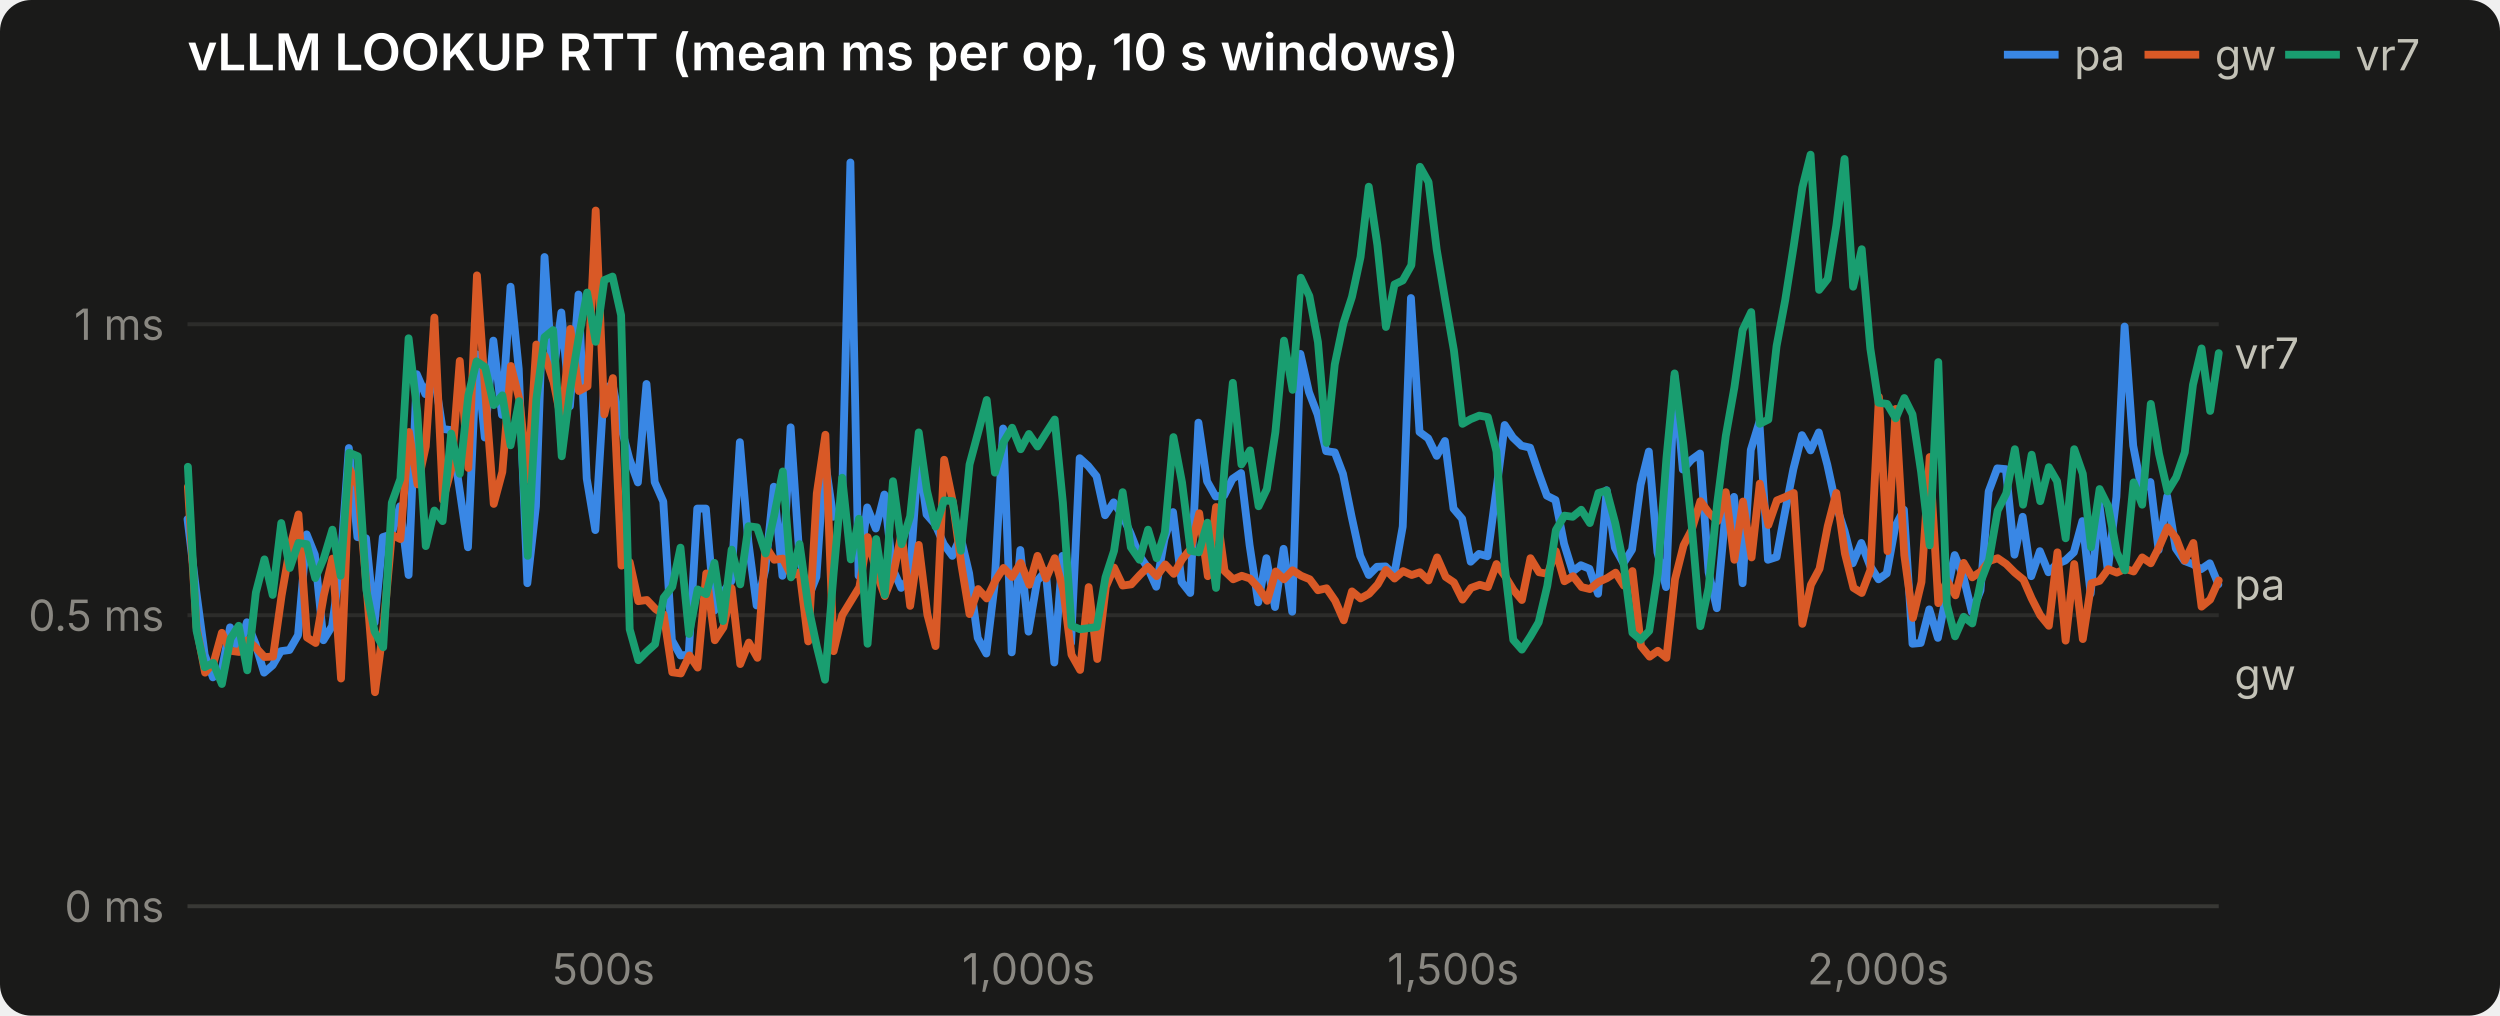
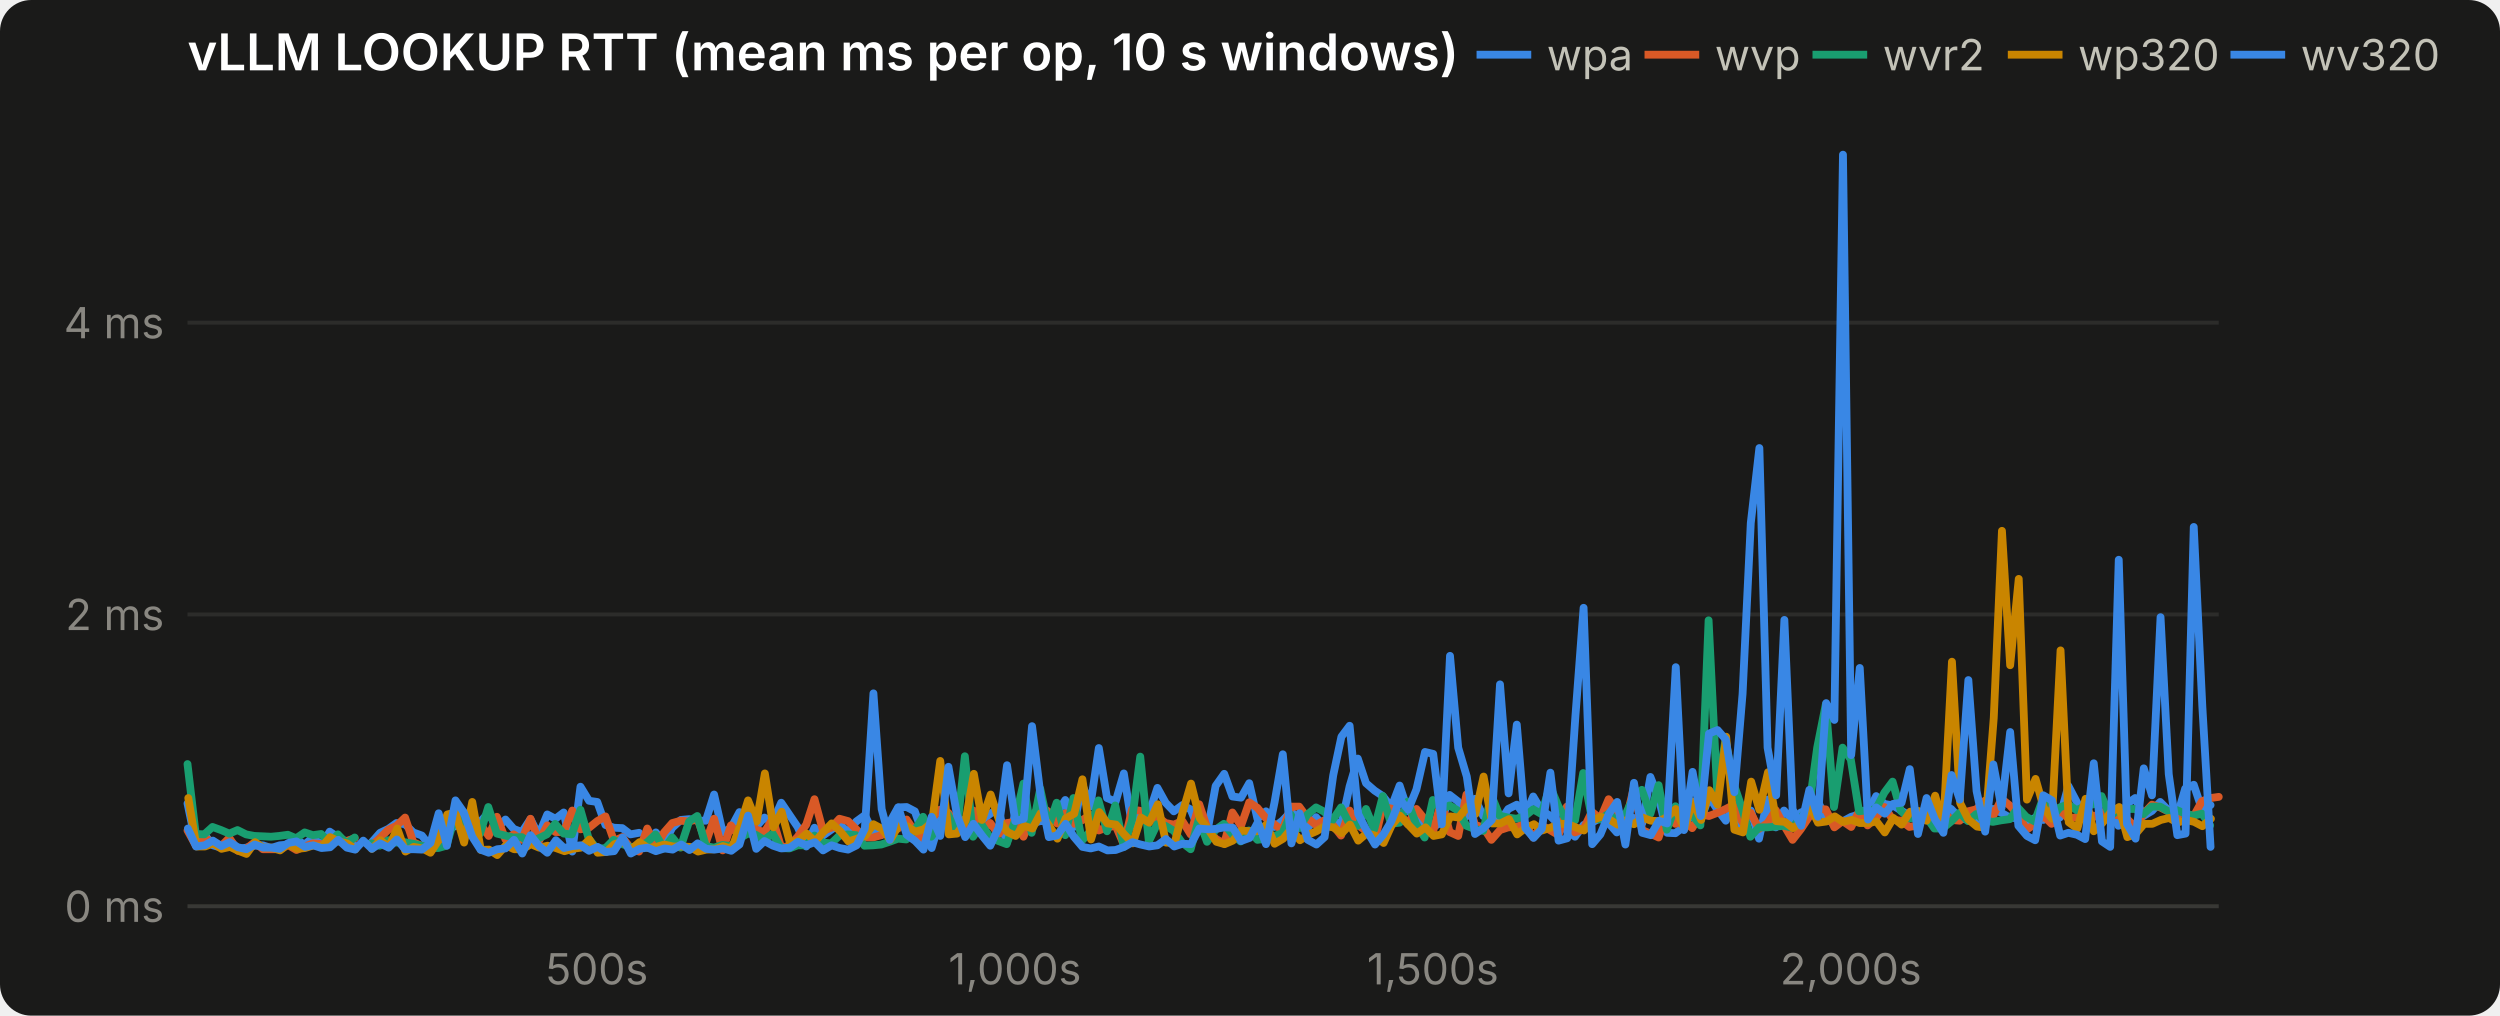
<svg xmlns="http://www.w3.org/2000/svg" viewBox="0 0 640 260" width="640" height="260" font-family="system-ui, -apple-system, Segoe UI, sans-serif" role="img" aria-label="vLLM LOOKUP RTT (mean ms per op, 10 s windows)">
  <rect width="640" height="260" rx="8" fill="#1a1a19" />
  <text x="48" y="18" font-size="13" font-weight="600" fill="#ffffff">vLLM LOOKUP RTT (mean ms per op, 10 s windows)</text>
-   <line x1="585" x2="599" y1="14" y2="14" stroke="#199e70" stroke-width="2" />
-   <text x="603" y="18" font-size="11" fill="#c3c2b7">vr7</text>
-   <line x1="549" x2="563" y1="14" y2="14" stroke="#d95926" stroke-width="2" />
-   <text x="567" y="18" font-size="11" fill="#c3c2b7">gw</text>
-   <line x1="513" x2="527" y1="14" y2="14" stroke="#3987e5" stroke-width="2" />
-   <text x="531" y="18" font-size="11" fill="#c3c2b7">pa</text>
+   <line x1="571" x2="585" y1="14" y2="14" stroke="#3987e5" stroke-width="2" />
+   <text x="589" y="18" font-size="11" fill="#c3c2b7">wv320</text>
+   <line x1="514" x2="528" y1="14" y2="14" stroke="#c98500" stroke-width="2" />
+   <text x="532" y="18" font-size="11" fill="#c3c2b7">wp320</text>
+   <line x1="464" x2="478" y1="14" y2="14" stroke="#199e70" stroke-width="2" />
+   <text x="482" y="18" font-size="11" fill="#c3c2b7">wvr2</text>
+   <line x1="421" x2="435" y1="14" y2="14" stroke="#d95926" stroke-width="2" />
+   <text x="439" y="18" font-size="11" fill="#c3c2b7">wvp</text>
+   <line x1="378" x2="392" y1="14" y2="14" stroke="#3987e5" stroke-width="2" />
+   <text x="396" y="18" font-size="11" fill="#c3c2b7">wpa</text>
  <line x1="48" x2="568" y1="232.0" y2="232.0" stroke="#383835" stroke-width="1" />
  <text x="42" y="236.0" text-anchor="end" font-size="11" fill="#898781">0 ms</text>
-   <line x1="48" x2="568" y1="157.5" y2="157.5" stroke="#2c2c2a" stroke-width="1" />
-   <text x="42" y="161.5" text-anchor="end" font-size="11" fill="#898781">0.5 ms</text>
-   <line x1="48" x2="568" y1="83.0" y2="83.0" stroke="#2c2c2a" stroke-width="1" />
-   <text x="42" y="87.0" text-anchor="end" font-size="11" fill="#898781">1 ms</text>
-   <text x="154.5" y="252" text-anchor="middle" font-size="11" fill="#898781">500s</text>
-   <text x="263.3" y="252" text-anchor="middle" font-size="11" fill="#898781">1,000s</text>
-   <text x="372.0" y="252" text-anchor="middle" font-size="11" fill="#898781">1,500s</text>
-   <text x="480.8" y="252" text-anchor="middle" font-size="11" fill="#898781">2,000s</text>
-   <path d="M48.0,132.9L50.2,151.1L52.4,167.6L54.5,173.4L56.7,171.9L58.9,160.6L61.1,166.6L63.2,159.3L65.4,164.8L67.6,172.2L69.8,170.3L71.9,166.7L74.1,166.4L76.3,162.6L78.5,136.8L80.6,142.0L82.8,163.9L85.0,160.3L87.2,144.1L89.3,114.7L91.5,137.5L93.7,137.8L95.9,159.4L98.0,137.5L100.2,136.8L102.4,129.6L104.6,147.2L106.7,95.8L108.9,100.9L111.1,95.4L113.3,109.8L115.4,110.1L117.6,125.0L119.8,140.1L122.0,90.7L124.1,112.0L126.3,87.2L128.5,106.2L130.7,73.4L132.8,94.5L135.0,149.3L137.2,129.6L139.4,65.8L141.5,97.0L143.7,80.0L145.9,104.0L148.1,75.4L150.2,122.5L152.4,135.7L154.6,99.8L156.8,98.3L158.9,108.9L161.1,117.4L163.3,123.5L165.5,98.3L167.6,123.4L169.8,128.4L172.0,163.9L174.2,167.8L176.3,167.6L178.5,130.2L180.7,130.2L182.9,156.3L185.0,151.7L187.2,148.8L189.4,113.2L191.6,138.9L193.7,155.0L195.9,145.9L198.1,124.6L200.3,147.4L202.4,109.4L204.6,141.7L206.8,153.3L209.0,147.7L211.1,117.1L213.3,132.3L215.5,130.5L217.7,41.6L219.8,147.4L222.0,129.9L224.2,135.3L226.4,126.6L228.5,145.6L230.7,150.5L232.9,147.8L235.1,116.4L237.2,131.7L239.4,134.2L241.6,139.3L243.8,142.3L245.9,137.4L248.1,146.8L250.3,163.3L252.5,167.3L254.6,149.9L256.8,109.7L259.0,167.0L261.2,140.8L263.3,161.7L265.5,148.7L267.7,146.2L269.9,169.6L272.0,142.3L274.2,164.6L276.4,117.3L278.6,119.3L280.7,121.9L282.9,131.9L285.1,128.6L287.3,131.9L289.4,136.5L291.6,142.1L293.8,145.3L296.0,150.2L298.1,138.0L300.3,131.1L302.5,149.0L304.7,151.8L306.8,108.2L309.0,123.2L311.2,127.1L313.4,126.8L315.5,122.6L317.7,121.1L319.9,139.6L322.1,154.2L324.2,142.9L326.4,155.4L328.6,140.5L330.8,156.6L332.9,90.6L335.1,100.4L337.3,106.1L339.5,115.5L341.7,115.8L343.8,121.3L346.0,132.2L348.2,142.3L350.4,147.2L352.5,145.1L354.7,145.0L356.9,147.2L359.1,134.8L361.2,76.3L363.4,110.6L365.6,112.2L367.8,116.7L369.9,112.9L372.1,130.2L374.3,132.8L376.5,143.8L378.6,141.8L380.8,142.4L383.0,125.9L385.2,108.8L387.3,112.0L389.5,114.1L391.7,114.6L393.9,121.1L396.0,126.9L398.2,128.0L400.4,139.2L402.6,146.3L404.7,144.7L406.9,145.6L409.1,152.0L411.3,125.5L413.4,140.2L415.6,144.2L417.8,140.7L420.0,124.1L422.1,115.6L424.3,141.4L426.5,150.3L428.7,96.4L430.8,120.2L433.0,117.7L435.2,116.1L437.4,146.5L439.5,155.7L441.7,131.6L443.9,127.2L446.1,149.3L448.2,115.2L450.4,108.0L452.6,143.3L454.8,142.6L456.9,131.4L459.1,120.1L461.3,111.4L463.5,115.3L465.6,110.7L467.8,119.0L470.0,129.2L472.2,135.9L474.3,144.2L476.5,139.0L478.7,144.8L480.9,148.3L483.0,146.8L485.2,134.7L487.4,130.5L489.6,164.8L491.7,164.6L493.9,156.0L496.1,163.3L498.3,152.1L500.4,142.1L502.6,147.5L504.8,156.7L507.0,151.2L509.1,125.8L511.3,119.9L513.5,120.1L515.7,142.0L517.8,132.3L520.0,147.5L522.2,141.1L524.4,146.5L526.5,144.4L528.7,143.5L530.9,141.4L533.1,133.4L535.2,152.0L537.4,128.9L539.6,146.0L541.8,127.2L543.9,83.6L546.1,114.1L548.3,125.5L550.5,123.4L552.6,140.8L554.8,127.1L557.0,140.4L559.2,143.6L561.3,144.4L563.5,145.7L565.7,144.2L567.9,149.6" fill="none" stroke="#3987e5" stroke-width="2" stroke-linejoin="round" stroke-linecap="round" />
-   <text x="572" y="153.6" font-size="11" fill="#c3c2b7">pa</text>
-   <path d="M48.1,124.6L50.3,160.5L52.5,172.2L54.7,169.6L56.8,162.0L59.0,166.6L61.2,166.9L63.4,163.9L65.5,165.8L67.7,168.2L69.9,168.1L72.1,152.4L74.2,140.4L76.4,131.7L78.6,163.2L80.8,164.6L82.9,152.4L85.1,143.0L87.3,173.7L89.5,120.2L91.6,124.4L93.8,149.9L96.0,177.2L98.2,160.2L100.3,136.9L102.5,138.0L104.7,110.6L106.9,124.0L109.0,114.3L111.2,81.3L113.4,128.0L115.6,119.8L117.7,92.4L119.9,119.8L122.1,70.5L124.3,101.5L126.4,129.0L128.6,120.8L130.8,93.7L133.0,102.4L135.1,122.8L137.3,88.2L139.5,91.2L141.7,97.7L143.8,108.2L146.0,84.2L148.2,100.1L150.4,98.9L152.5,53.9L154.7,106.1L156.9,96.8L159.1,144.8L161.2,143.9L163.4,153.9L165.6,153.6L167.8,155.9L169.9,157.3L172.1,172.1L174.3,172.4L176.5,167.8L178.6,170.9L180.8,146.8L183.0,163.9L185.2,160.6L187.3,150.6L189.5,170.0L191.7,164.5L193.9,168.4L196.0,139.9L198.2,143.3L200.4,143.0L202.6,147.4L204.7,146.5L206.9,164.2L209.1,126.3L211.3,111.3L213.4,166.7L215.6,157.5L217.8,153.9L220.0,150.3L222.1,137.5L224.3,146.3L226.5,152.6L228.7,146.9L230.8,136.5L233.0,155.1L235.2,139.5L237.4,157.3L239.5,165.4L241.7,117.7L243.9,128.4L246.1,144.5L248.2,157.2L250.4,150.8L252.6,153.2L254.8,148.7L256.9,145.4L259.1,147.7L261.3,144.1L263.5,149.7L265.6,142.3L267.8,148.1L270.0,142.9L272.2,151.1L274.3,167.6L276.5,171.5L278.7,150.3L280.9,168.7L283.1,150.2L285.2,145.3L287.4,149.9L289.6,149.6L291.8,147.2L293.9,145.1L296.1,147.5L298.3,144.5L300.5,146.9L302.6,143.2L304.8,140.5L307.0,131.4L309.2,147.5L311.3,129.8L313.5,146.2L315.7,148.3L317.9,147.4L320.0,148.1L322.2,150.5L324.4,153.8L326.6,146.3L328.7,148.3L330.9,146.0L333.1,147.4L335.3,148.3L337.4,151.1L339.6,150.6L341.8,153.8L344.0,158.8L346.1,151.4L348.3,153.2L350.5,152.0L352.7,149.6L354.8,145.9L357.0,148.1L359.2,146.2L361.4,147.2L363.5,146.5L365.7,148.6L367.9,142.7L370.1,147.7L372.2,149.1L374.4,153.5L376.6,150.5L378.8,149.7L380.9,150.3L383.1,144.4L385.3,147.5L387.5,151.1L389.6,153.6L391.8,142.9L394.0,146.5L396.2,146.9L398.3,141.1L400.5,148.8L402.7,147.5L404.9,150.3L407.0,150.8L409.2,149.0L411.4,148.0L413.6,146.6L415.7,149.9L417.9,146.2L420.1,165.4L422.3,168.1L424.4,166.6L426.6,168.4L428.8,148.3L431.0,139.6L433.1,135.6L435.3,128.3L437.5,131.3L439.7,133.4L441.8,126.0L444.0,143.3L446.2,128.4L448.4,142.7L450.5,123.8L452.7,134.4L454.9,128.1L457.1,127.2L459.2,126.2L461.4,159.7L463.6,149.7L465.8,145.6L467.9,134.7L470.1,126.2L472.3,141.7L474.5,150.5L476.6,151.8L478.8,146.0L481.0,101.6L483.2,141.1L485.3,104.7L487.5,142.1L489.7,158.2L491.9,149.0L494.0,117.0L496.2,154.4L498.4,148.6L500.6,152.4L502.7,144.1L504.9,147.8L507.1,146.3L509.3,143.6L511.4,142.9L513.6,144.4L515.8,146.6L518.0,148.4L520.1,153.2L522.3,157.5L524.5,160.2L526.7,141.4L528.8,164.0L531.0,144.4L533.2,163.6L535.4,149.3L537.5,148.7L539.7,145.7L541.9,146.6L544.1,145.6L546.2,146.3L548.4,142.7L550.6,144.2L552.8,139.9L554.9,135.0L557.1,137.8L559.3,143.5L561.5,139.0L563.6,155.3L565.8,153.5L568.0,148.6" fill="none" stroke="#d95926" stroke-width="2" stroke-linejoin="round" stroke-linecap="round" />
-   <text x="572" y="176.6" font-size="11" fill="#c3c2b7">gw</text>
-   <path d="M48.1,119.5L50.3,161.4L52.4,170.8L54.6,169.7L56.8,175.1L59.0,163.5L61.1,160.2L63.3,171.6L65.5,151.7L67.7,143.2L69.8,152.3L72.0,133.9L74.2,145.4L76.4,139.0L78.5,139.3L80.7,148.0L82.9,142.9L85.1,135.6L87.2,147.4L89.4,115.9L91.6,116.8L93.8,151.1L95.9,161.7L98.1,165.7L100.3,128.7L102.5,122.6L104.6,86.6L106.8,105.3L109.0,139.8L111.2,130.7L113.3,133.4L115.5,111.0L117.7,121.3L119.9,101.2L122.0,92.5L124.2,94.0L126.4,103.7L128.6,101.2L130.7,114.0L132.9,102.7L135.1,142.3L137.3,102.2L139.4,86.3L141.6,84.5L143.8,116.8L146.0,99.5L148.1,86.7L150.3,74.9L152.5,87.5L154.7,71.7L156.8,70.8L159.0,80.7L161.2,161.1L163.4,169.0L165.5,166.9L167.7,164.9L169.9,153.0L172.1,150.2L174.2,140.2L176.4,162.3L178.6,150.9L180.8,152.1L182.9,144.1L185.1,159.0L187.3,140.7L189.5,149.6L191.6,134.7L193.8,135.0L196.0,141.7L198.2,131.9L200.4,120.7L202.5,147.8L204.7,139.3L206.9,155.1L209.1,165.5L211.2,174.0L213.4,146.8L215.6,122.3L217.8,143.2L219.9,132.8L222.1,164.8L224.3,138.0L226.5,152.3L228.6,123.2L230.8,139.3L233.0,132.2L235.2,110.7L237.3,125.6L239.5,134.8L241.7,128.1L243.9,128.3L246.0,141.0L248.2,118.9L250.4,110.7L252.6,102.4L254.7,121.0L256.9,113.2L259.1,109.5L261.3,115.0L263.4,111.1L265.6,114.3L267.8,110.8L270.0,107.4L272.1,128.7L274.3,160.2L276.5,161.1L278.7,160.8L280.8,160.5L283.0,147.8L285.2,141.0L287.4,126.0L289.5,140.1L291.7,143.3L293.9,135.6L296.1,142.9L298.2,136.3L300.4,111.9L302.6,123.5L304.8,141.0L306.9,141.4L309.1,133.8L311.3,150.5L313.5,119.3L315.6,98.0L317.8,118.9L320.0,115.3L322.2,129.6L324.3,125.2L326.5,110.6L328.7,87.2L330.9,99.8L333.0,71.1L335.2,75.8L337.4,87.6L339.6,113.4L341.7,93.3L343.9,82.8L346.1,76.0L348.3,65.8L350.4,47.8L352.6,62.7L354.8,83.7L357.0,72.8L359.1,71.8L361.3,67.9L363.5,42.7L365.7,46.6L367.8,63.9L370.0,77.0L372.2,89.7L374.4,108.5L376.5,107.3L378.7,106.4L380.9,106.8L383.1,115.6L385.2,145.0L387.4,163.8L389.6,166.3L391.8,162.9L393.9,159.3L396.1,150.0L398.3,135.7L400.5,132.0L402.6,132.3L404.8,130.5L407.0,133.9L409.2,126.2L411.3,125.6L413.5,133.9L415.7,144.7L417.9,162.0L420.0,163.8L422.2,161.5L424.4,146.8L426.6,117.4L428.7,95.6L430.9,113.4L433.1,134.8L435.3,160.3L437.4,150.5L439.6,128.9L441.8,111.6L444.0,99.2L446.1,84.5L448.3,79.9L450.5,108.5L452.7,107.4L454.8,88.6L457.0,76.9L459.2,62.9L461.4,48.0L463.5,39.6L465.7,74.2L467.9,71.4L470.1,57.7L472.2,40.7L474.4,73.4L476.6,63.8L478.8,89.2L480.9,103.1L483.1,103.4L485.3,107.1L487.5,101.9L489.6,106.1L491.8,120.8L494.0,139.6L496.2,92.7L498.4,154.8L500.5,162.9L502.7,157.9L504.9,159.6L507.1,148.8L509.2,143.3L511.4,130.7L513.6,126.3L515.8,115.0L517.9,129.2L520.1,116.4L522.3,128.3L524.5,119.6L526.6,123.2L528.8,137.8L531.0,115.0L533.2,121.3L535.3,140.1L537.5,125.2L539.7,129.6L541.9,141.4L544.0,146.0L546.2,123.5L548.4,129.2L550.6,103.4L552.7,116.2L554.9,125.8L557.1,122.2L559.3,115.8L561.4,98.5L563.6,89.2L565.8,105.2L568.0,90.4" fill="none" stroke="#199e70" stroke-width="2" stroke-linejoin="round" stroke-linecap="round" />
-   <text x="572" y="94.4" font-size="11" fill="#c3c2b7">vr7</text>
+   <line x1="48" x2="568" y1="157.3" y2="157.3" stroke="#2c2c2a" stroke-width="1" />
+   <text x="42" y="161.3" text-anchor="end" font-size="11" fill="#898781">2 ms</text>
+   <line x1="48" x2="568" y1="82.6" y2="82.6" stroke="#2c2c2a" stroke-width="1" />
+   <text x="42" y="86.6" text-anchor="end" font-size="11" fill="#898781">4 ms</text>
+   <text x="152.8" y="252" text-anchor="middle" font-size="11" fill="#898781">500s</text>
+   <text x="259.8" y="252" text-anchor="middle" font-size="11" fill="#898781">1,000s</text>
+   <text x="366.8" y="252" text-anchor="middle" font-size="11" fill="#898781">1,500s</text>
+   <text x="473.8" y="252" text-anchor="middle" font-size="11" fill="#898781">2,000s</text>
+   <path d="M48.0,205.7L50.2,216.2L52.3,213.6L54.5,216.4L56.6,217.0L58.7,214.9L60.9,217.4L63.0,217.0L65.2,216.5L67.3,216.4L69.4,217.1L71.6,216.4L73.7,216.2L75.9,215.0L78.0,216.2L80.1,214.4L82.3,216.4L84.4,212.9L86.6,214.4L88.7,216.4L90.8,216.5M95.1,215.7L97.3,213.2L99.4,212.2L101.5,210.7L103.7,211.0L105.8,213.1L108.0,213.9L110.1,216.6L112.2,212.3L114.4,212.4L116.5,211.5L118.7,208.0L120.8,211.9L122.9,210.4L125.1,208.1L127.2,212.0L129.4,209.8L131.5,212.2L133.6,213.0L135.8,209.7L137.9,213.8L140.1,208.5L142.2,209.6L144.3,208.0L146.5,218.0L148.6,201.4L150.8,205.0L152.9,205.3L155.0,211.2L157.2,211.9L159.3,212.0L161.4,213.6L163.6,213.2M167.9,213.1L170.0,215.9L172.1,211.9L174.3,209.9L176.4,209.7L178.6,210.1L180.7,210.1L182.8,203.4L185.0,213.1L187.1,212.0L189.3,207.9L191.4,209.2L193.5,211.7L195.7,209.3L197.8,210.5L200.0,205.5L202.1,208.6L204.2,211.7L206.4,216.7L208.5,211.9L210.7,213.9L212.8,212.4L214.9,211.0L217.1,213.0L219.2,210.3L221.4,208.7L223.5,213.0L225.6,213.8L227.8,210.5L229.9,206.7L232.1,206.6L234.2,207.7L236.3,213.7L238.5,217.1L240.6,210.0L242.8,211.1L244.9,211.6L247.0,209.7L249.2,210.0L251.3,210.1L253.5,208.3L255.6,207.1L257.7,215.8L259.9,208.5L262.0,210.0L264.2,210.8L266.3,210.2L268.4,210.2L270.6,208.1L272.7,204.8L274.9,211.7L277.0,200.6L279.1,206.5L281.3,191.5L283.4,204.3L285.6,205.2L287.7,198.0L289.8,211.4L292.0,207.8L294.1,208.4L296.3,201.7L298.4,205.5L300.5,207.7L302.7,206.1L304.8,207.2L307.0,212.6L309.1,212.8L311.2,201.2L313.4,198.1L315.5,203.9L317.7,204.2L319.8,200.5L321.9,209.6L324.1,207.7L326.2,211.7L328.3,210.1L330.5,207.8L332.6,209.6L334.8,211.9L336.9,209.2L339.0,211.7L341.2,209.9L343.3,211.4L345.5,201.3L347.6,194.2L349.7,200.5L351.9,202.4L354.0,203.8L356.2,206.6L358.3,201.1L360.4,207.5L362.6,209.2L364.7,212.4L366.9,211.8L369.0,210.4L371.1,203.5L373.3,205.2L375.4,209.0L377.6,204.5L379.7,208.9L381.8,208.8L384.0,210.3L386.1,207.1L388.3,206.0L390.4,208.9L392.5,203.9L394.7,207.6L396.8,208.8L399.0,211.1L401.1,212.5L403.2,214.2L405.4,211.2L407.5,210.6L409.7,209.4L411.8,210.7L413.9,213.1L416.1,208.8L418.2,209.4L420.4,210.8L422.5,198.9L424.6,204.3L426.8,213.2L428.9,213.3L431.1,211.6L433.2,208.0L435.3,210.1L437.5,204.0L439.6,207.2L441.8,210.1L443.9,206.3L446.0,211.6L448.2,207.5L450.3,214.7L452.5,204.7L454.6,211.8L456.7,207.5L458.9,209.9L461.0,208.0L463.2,207.2L465.3,205.0L467.4,209.4L469.6,211.0L471.7,210.3L473.9,209.1L476.0,208.5L478.1,208.1L480.3,203.8L482.4,205.8L484.6,206.2L486.7,207.5L488.8,208.8L491.0,209.3L493.1,209.9L495.2,206.3L497.4,206.0L499.5,207.1L501.7,209.4L503.8,209.9L505.9,209.9L508.1,209.0L510.2,207.1L512.4,208.1L514.5,209.3L516.6,209.5L518.8,210.6L520.9,209.4L523.1,209.9L525.2,205.3L527.3,209.3L529.5,201.2L531.6,205.2L533.8,209.7L535.9,209.0L538.0,208.7L540.2,207.0L542.3,211.4L544.5,205.8L546.6,204.3L548.7,208.9L550.9,207.6L553.0,205.3L555.2,207.5L557.3,209.2L559.4,201.9L561.6,200.9L563.7,207.2L565.9,206.1" fill="none" stroke="#3987e5" stroke-width="2" stroke-linejoin="round" stroke-linecap="round" />
+   <path d="M48.0,212.6L50.2,216.6L52.3,214.6L54.5,215.5L56.6,216.6L58.7,214.5L60.9,217.8L63.0,217.3L65.2,215.6L67.3,217.4L69.4,217.4L71.6,217.4L73.7,216.3L75.9,217.6L78.0,216.7L80.1,215.9L82.3,216.1L84.4,216.7L86.6,214.8L88.7,215.3L90.8,214.6M95.1,216.5L97.3,214.5L99.4,212.4L101.5,211.4L103.7,209.3L105.8,215.6L108.0,216.6L110.1,217.5L112.2,216.5L114.4,210.1L116.5,211.0L118.7,210.9L120.8,210.3L122.9,210.9L125.1,214.0L127.2,209.1L129.4,214.9L131.5,213.6L133.6,215.0L135.8,209.6L137.9,215.4L140.1,211.3L142.2,213.0L144.3,213.0L146.5,207.5L148.6,212.3L150.8,211.9L152.9,210.2L155.0,209.0L157.2,215.3L159.3,214.3L161.4,217.1L163.6,218.0L165.7,212.1L167.9,216.7L170.0,213.1L172.1,210.7L174.3,210.1L176.4,210.3L178.6,209.7L180.7,215.7L182.8,209.6L185.0,217.7L187.1,211.3L189.3,214.2L191.4,208.5L193.5,212.4L195.7,213.0L197.8,209.6L200.0,217.0L202.1,216.5L204.2,214.2L206.4,211.1L208.5,204.6L210.7,212.7L212.8,211.9L214.9,209.6L217.1,210.2L219.2,212.3L221.4,214.4L223.5,214.4L225.6,213.8L227.8,212.1L229.9,212.1L232.1,209.8L234.2,212.9L236.3,215.0L238.5,209.6L240.6,207.3L242.8,208.1L244.9,211.4L247.0,212.1L249.2,207.5L251.3,212.8L253.5,210.7L255.6,213.6L257.7,210.7L259.9,210.4L262.0,214.2L264.2,209.0L266.3,206.3L268.4,207.8L270.6,210.8L272.7,208.2L274.9,210.9L277.0,210.0L279.1,208.6L281.3,212.6L283.4,211.8L285.6,211.4L287.7,216.2L289.8,207.2L292.0,207.6L294.1,210.0L296.3,209.1L298.4,210.7L300.5,211.1L302.7,210.2L304.8,213.6L307.0,205.9L309.1,212.1L311.2,214.7L313.4,216.0L315.5,208.0L317.7,211.4L319.8,205.4L321.9,206.8L324.1,209.5L326.2,211.0L328.3,212.6L330.5,206.5L332.6,206.5L334.8,209.5L336.9,211.2L339.0,210.0L341.2,211.2L343.3,213.9L345.5,207.5L347.6,211.2L349.7,212.7L351.9,215.2L354.0,206.5L356.2,207.0L358.3,208.2L360.4,211.0L362.6,207.1L364.7,209.7L366.9,212.7L369.0,205.0L371.1,213.0L373.3,214.0L375.4,203.4L377.6,211.2L379.7,211.8L381.8,215.0L384.0,212.5L386.1,211.8L388.3,211.7L390.4,210.8L392.5,214.4L394.7,211.3L396.8,212.5L399.0,213.8L401.1,206.5L403.2,213.1L405.4,212.2L407.5,207.8L409.7,209.6L411.8,204.6L413.9,207.5L416.1,210.6L418.2,201.9L420.4,212.5L422.5,213.4L424.6,214.4L426.8,207.7L428.9,210.9L431.1,210.1L433.2,212.0L435.3,208.4L437.5,208.9L439.6,208.1L441.8,207.1L443.9,206.0L446.0,210.4L448.2,208.1L450.3,212.2L452.5,210.7L454.6,207.4L456.7,211.3L458.9,215.0L461.0,212.3L463.2,209.0L465.3,207.1L467.4,207.2L469.6,211.8L471.7,210.2L473.9,211.7L476.0,207.5L478.1,211.3L480.3,209.3L482.4,206.6L484.6,209.9L486.7,210.1L488.8,211.7L491.0,211.3L493.1,208.7L495.2,208.0L497.4,207.7L499.5,209.9L501.7,210.1L503.8,207.7L505.9,207.2L508.1,205.0L510.2,209.0L512.4,204.5L514.5,206.2L516.6,208.5L518.8,212.4L520.9,211.0L523.1,208.8L525.2,210.9L527.3,207.2L529.5,209.6L531.6,209.2L533.8,207.0L535.9,209.2L538.0,207.9L540.2,208.5L542.3,208.7L544.5,209.6L546.6,211.7L548.7,208.4L550.9,206.0L553.0,206.7L555.2,207.8L557.3,208.4L559.4,208.2L561.6,208.9L563.7,205.1L565.9,204.3L568.0,204.0" fill="none" stroke="#d95926" stroke-width="2" stroke-linejoin="round" stroke-linecap="round" />
+   <path d="M48.0,195.6L50.1,213.5L52.3,213.6L54.4,211.7L56.6,212.5L58.7,213.4L60.8,212.5L63.0,213.6L65.1,214.0L67.3,214.1L69.4,214.2L71.5,214.0L73.7,213.7L75.8,214.6L78.0,213.1L80.1,213.8L82.2,213.5L84.4,215.7L86.5,213.6L88.7,215.9L90.8,214.4M95.1,215.9L97.2,216.5L99.4,215.1L101.5,215.7L103.6,215.6L105.8,216.0L107.9,216.5L110.1,217.1L112.2,217.1L114.3,216.5L116.5,208.8L118.6,211.0L120.8,213.4L122.9,213.4L125.0,206.6L127.2,213.4L129.3,213.9L131.4,214.4L133.6,214.3L135.7,215.9L137.9,214.6L140.0,213.6L142.1,210.9L144.3,213.4L146.4,213.6L148.6,207.3L150.7,214.7L152.8,217.3L155.0,217.1L157.1,215.0L159.3,216.1L161.4,216.8L163.5,216.8L165.7,215.6L167.8,213.6L170.0,217.2L172.1,214.4L174.2,217.0L176.4,210.3L178.5,208.9L180.7,216.6L182.8,217.0L184.9,216.3L187.1,216.6L189.2,214.7L191.4,213.4L193.5,213.7L195.6,215.0L197.8,213.4L199.9,217.1L202.1,217.2L204.2,216.4L206.3,216.4L208.5,213.9L210.6,215.7L212.8,215.9L214.9,213.9L217.0,213.6L219.2,213.8L221.3,216.5L223.5,216.4L225.6,216.2L227.7,215.5L229.9,214.7L232.0,214.9L234.2,212.5L236.3,209.1L238.4,214.2L240.6,211.2L242.7,208.5L244.9,213.3L247.0,193.6L249.1,214.2L251.3,211.1L253.4,214.3L255.6,215.3L257.7,216.1L259.8,210.2L262.0,200.6L264.1,213.2L266.3,201.9L268.4,211.7L270.5,205.5L272.7,213.8L274.8,204.3L277.0,215.2L279.1,212.8L281.2,204.9L283.4,212.8L285.5,206.2L287.7,216.8L289.8,210.0L291.9,193.7L294.1,215.4L296.2,211.0L298.3,211.4L300.5,212.7L302.6,215.7L304.8,217.4L306.9,209.7L309.0,215.5L311.2,212.4L313.3,210.9L315.5,213.6L317.6,215.4L319.7,212.6L321.9,215.0L324.0,214.7L326.2,214.0L328.3,213.3L330.4,208.5L332.6,212.0L334.7,208.5L336.9,206.7L339.0,207.8L341.1,210.0L343.3,206.7L345.4,210.8L347.6,211.4L349.7,207.1L351.8,212.3L354.0,203.8L356.1,210.9L358.3,210.6L360.4,205.2L362.5,210.9L364.7,214.4L366.8,204.8L369.0,207.1L371.1,206.2L373.2,207.5L375.4,211.4L377.5,212.2L379.7,212.7L381.8,203.6L383.9,208.8L386.1,209.3L388.2,209.6L390.4,208.9L392.5,207.2L394.6,208.4L396.8,201.2L398.9,206.3L401.1,210.3L403.2,210.0L405.3,197.9L407.5,209.4L409.6,209.8L411.8,208.3L413.9,210.1L416.0,208.8L418.2,204.0L420.3,202.2L422.5,208.3L424.6,201.0L426.7,212.4L428.9,206.4L431.0,209.6L433.2,208.6L435.3,211.3L437.4,158.8L439.6,202.8L441.7,189.5L443.9,200.9L446.0,207.1L448.1,214.2L450.3,211.8L452.4,211.8L454.6,211.6L456.7,211.4L458.8,211.9L461.0,209.3L463.1,206.9L465.2,191.4L467.4,180.3L469.5,206.6L471.7,191.4L473.8,194.4L475.9,207.7L478.1,207.4L480.2,207.2L482.4,202.9L484.5,200.1L486.6,207.6L488.8,209.5L490.9,209.4L493.1,209.1L495.2,212.1L497.3,212.1L499.5,210.3L501.6,208.1L503.8,210.2L505.9,208.4L508.0,210.0L510.2,210.4L512.3,210.0L514.5,209.7L516.6,206.8L518.7,209.1L520.9,210.3L523.0,204.4L525.2,209.5L527.3,206.7L529.4,205.9L531.6,207.4L533.7,206.4L535.9,205.9L538.0,203.8L540.1,208.8L542.3,207.5L544.4,207.1L546.6,207.1L548.7,208.4L550.8,206.5L553.0,206.5L555.1,207.7L557.3,207.4L559.4,208.3L561.5,208.8L563.7,208.3L565.8,211.3" fill="none" stroke="#199e70" stroke-width="2" stroke-linejoin="round" stroke-linecap="round" />
+   <path d="M48.2,204.3L50.3,216.7L52.5,216.7L54.6,215.9L56.7,217.3L58.9,216.8L61.0,217.8L63.1,218.6L65.3,215.6L67.4,217.0L69.6,217.0L71.7,217.7L73.8,216.1L76.0,217.3L78.1,217.1L80.3,216.4L82.4,216.7L84.5,214.3L86.7,215.4L88.8,215.9L91.0,217.4M95.2,217.3L97.4,215.1L99.5,216.9L101.7,212.1L103.8,218.0L105.9,216.8L108.1,217.2L110.2,218.3L112.4,214.9L114.5,208.5L116.6,208.0L118.8,215.7L120.9,205.3L123.1,217.6L125.2,217.5L127.3,218.9L129.5,216.4L131.6,217.4L133.8,217.4L135.9,216.1L138.0,217.0L140.2,216.5L142.3,217.1L144.5,217.9L146.6,217.3L148.7,217.0L150.9,214.9L153.0,218.3L155.2,218.1L157.3,216.1L159.4,215.5L161.6,217.4L163.7,215.6L165.9,217.1L168.0,216.8L170.1,216.2L172.3,216.7L174.4,216.7L176.6,216.8L178.7,218.0L180.8,217.5L183.0,217.4L185.1,216.6L187.3,217.3L189.4,211.6L191.5,204.9L193.7,210.3L195.8,198.0L198.0,211.8L200.1,207.8L202.2,215.7L204.4,215.2L206.5,213.4L208.7,215.4L210.8,213.0L212.9,210.8L215.1,212.8L217.2,215.4L219.4,214.7L221.5,214.0L223.6,211.0L225.8,212.2L227.9,215.0L230.0,211.4L232.2,211.5L234.3,212.9L236.5,212.3L238.6,210.5L240.7,194.8L242.9,213.6L245.0,213.4L247.2,210.1L249.3,198.1L251.4,209.9L253.6,203.4L255.7,209.8L257.9,213.0L260.0,214.0L262.1,211.4L264.3,212.1L266.4,208.2L268.6,211.4L270.7,214.7L272.8,209.5L275.0,208.3L277.1,199.5L279.3,214.9L281.4,207.9L283.5,210.8L285.7,211.1L287.8,213.6L290.0,215.9L292.1,209.3L294.2,210.6L296.4,205.9L298.5,215.7L300.7,215.8L302.8,207.8L304.9,200.6L307.1,209.4L309.2,212.1L311.4,215.5L313.5,216.1L315.6,215.2L317.8,212.6L319.9,212.8L322.1,212.8L324.2,211.1L326.3,216.0L328.5,214.7L330.6,212.1L332.8,215.1L334.9,213.7L337.0,212.8L339.2,211.5L341.3,211.8L343.5,213.3L345.6,211.1L347.7,215.2L349.9,213.3L352.0,213.9L354.2,215.8L356.3,211.2L358.4,208.8L360.6,211.2L362.7,213.4L364.9,211.8L367.0,214.0L369.1,213.6L371.3,209.0L373.4,209.3L375.6,206.5L377.7,208.4L379.8,198.8L382.0,210.8L384.1,210.8L386.3,209.7L388.4,213.6L390.5,212.0L392.7,211.0L394.8,212.6L396.9,211.9L399.1,210.9L401.2,210.9L403.4,211.8L405.5,212.6L407.6,210.0L409.8,209.1L411.9,209.7L414.1,211.1L416.2,210.0L418.3,211.0L420.5,209.3L422.6,210.1L424.8,210.2L426.9,209.1L429.0,207.1L431.2,212.2L433.3,205.2L435.5,209.9L437.6,202.3L439.7,206.0L441.9,188.6L444.0,212.4L446.2,213.1L448.3,200.1L450.4,207.3L452.6,197.7L454.7,210.2L456.9,210.4L459.0,212.0L461.1,210.6L463.3,206.2L465.4,210.6L467.6,210.3L469.7,209.0L471.8,210.4L474.0,209.9L476.1,210.7L478.3,210.7L480.4,210.3L482.5,213.1L484.7,209.4L486.8,211.1L489.0,207.8L491.1,207.6L493.2,210.1L495.4,203.7L497.5,211.3L499.7,169.4L501.8,205.6L503.9,209.8L506.1,211.6L508.2,211.9L510.4,183.8L512.5,135.9L514.6,170.3L516.8,148.2L518.9,204.7L521.1,199.4L523.2,206.8L525.3,209.6L527.5,166.5L529.6,210.5L531.8,212.1L533.9,204.5L536.0,212.8L538.2,210.7L540.3,208.0L542.5,206.6L544.6,214.3L546.7,213.5L548.9,210.9L551.0,210.9L553.2,209.9L555.3,209.4L557.4,210.6L559.6,209.9L561.7,210.4L563.8,211.5L566.0,209.6" fill="none" stroke="#c98500" stroke-width="2" stroke-linejoin="round" stroke-linecap="round" />
+   <path d="M48.1,212.1L50.2,216.7L52.4,216.4L54.5,215.2L56.7,216.6L58.8,215.6L60.9,216.9L63.1,217.4L65.2,216.2L67.4,217.0L69.5,217.0L71.6,217.3L73.8,215.8L75.9,215.4L78.1,216.8L80.2,216.4L82.3,217.1L84.5,216.9L86.6,215.0L88.8,217.0L90.9,217.5L93.0,215.2L95.2,217.3L97.3,215.9L99.5,217.0L101.6,214.9L103.7,217.4L105.9,217.4L108.0,217.5L110.2,215.8L112.3,208.2L114.4,216.5L116.6,204.9L118.7,207.9L120.9,214.2L123.0,217.5L125.1,218.3L127.3,217.4L129.4,217.2L131.6,215.0L133.7,218.5L135.8,213.8L138.0,216.6L140.1,218.3L142.3,215.1L144.4,217.1L146.5,216.6L148.7,216.4L150.8,217.8L153.0,216.8L155.1,218.1L157.2,217.9L159.4,214.4L161.5,218.5L163.7,217.3L165.8,217.0L167.9,217.9L170.1,217.2L172.2,217.5L174.4,216.2L176.5,217.6L178.6,215.9L180.8,217.3L182.9,217.5L185.1,217.2L187.2,217.8L189.3,216.2L191.5,208.8L193.6,217.3L195.7,215.3L197.9,216.5L200.0,217.2L202.2,217.0L204.3,215.5L206.4,216.4L208.6,215.6L210.7,217.7L212.9,216.4L215.0,217.1L217.1,217.5L219.3,216.4L221.4,212.1L223.6,177.5L225.7,207.1L227.8,215.0L230.0,206.7L232.1,213.7L234.3,215.3L236.4,217.5L238.5,209.1L240.7,214.0L242.8,196.3L245.0,208.7L247.1,214.3L249.2,210.9L251.4,213.9L253.5,216.5L255.7,211.8L257.8,195.9L259.9,210.2L262.1,209.6L264.2,185.9L266.4,203.8L268.5,214.3L270.6,213.9L272.8,210.9L274.9,214.2L277.1,216.8L279.2,217.2L281.3,216.7L283.5,217.7L285.6,217.6L287.8,216.8L289.9,215.6L292.0,216.2L294.2,216.7L296.3,216.4L298.5,214.8L300.6,216.7L302.7,216.0L304.9,216.1L307.0,212.1L309.2,212.3L311.3,212.2L313.4,211.8L315.6,211.9L317.7,215.3L319.9,214.5L322.0,210.5L324.1,216.1L326.3,205.3L328.4,193.1L330.6,215.9L332.7,208.2L334.8,215.0L337.0,216.2L339.1,214.3L341.3,198.5L343.4,188.6L345.5,185.8L347.7,208.4L349.8,212.5L352.0,216.2L354.1,213.7L356.2,210.2L358.4,204.7L360.5,207.3L362.6,202.1L364.8,192.5L366.9,193.0L369.1,211.0L371.2,167.9L373.3,191.4L375.5,198.8L377.6,213.5L379.8,212.0L381.9,209.9L384.0,175.2L386.2,203.1L388.3,185.5L390.5,212.0L392.6,214.5L394.7,212.2L396.9,197.8L399.0,215.2L401.2,214.6L403.3,183.4L405.4,155.6L407.6,216.1L409.7,213.6L411.9,208.3L414.0,205.3L416.1,216.2L418.3,200.4L420.4,213.2L422.6,213.8L424.7,210.1L426.8,210.8L429.0,170.8L431.1,212.5L433.3,197.6L435.4,208.9L437.5,187.8L439.7,186.9L441.8,189.3L444.0,202.8L446.1,177.6L448.2,133.9L450.4,114.7L452.5,191.4L454.7,203.6L456.8,158.7L458.9,207.2L461.1,211.4L463.2,202.2L465.4,209.1L467.5,180.0L469.6,184.3L471.8,39.6L473.9,193.3L476.1,171.0L478.2,209.8L480.3,206.7L482.5,208.3L484.6,205.8L486.8,205.5L488.9,196.9L491.0,213.5L493.2,204.3L495.3,209.7L497.5,213.2L499.6,198.4L501.7,204.7L503.9,174.1L506.0,202.5L508.2,212.9L510.3,195.7L512.4,206.8L514.6,187.4L516.7,211.4L518.9,214.0L521.0,215.1L523.1,203.6L525.3,204.9L527.4,213.9L529.5,213.2L531.7,213.7L533.8,214.8L536.0,195.4L538.1,215.4L540.2,216.8L542.4,143.3L544.5,210.9L546.7,214.7L548.8,196.7L550.9,203.6L553.1,158.0L555.2,198.2L557.4,213.8L559.5,213.4L561.6,134.9L563.8,180.9L565.9,216.8" fill="none" stroke="#3987e5" stroke-width="2" stroke-linejoin="round" stroke-linecap="round" />
</svg>
